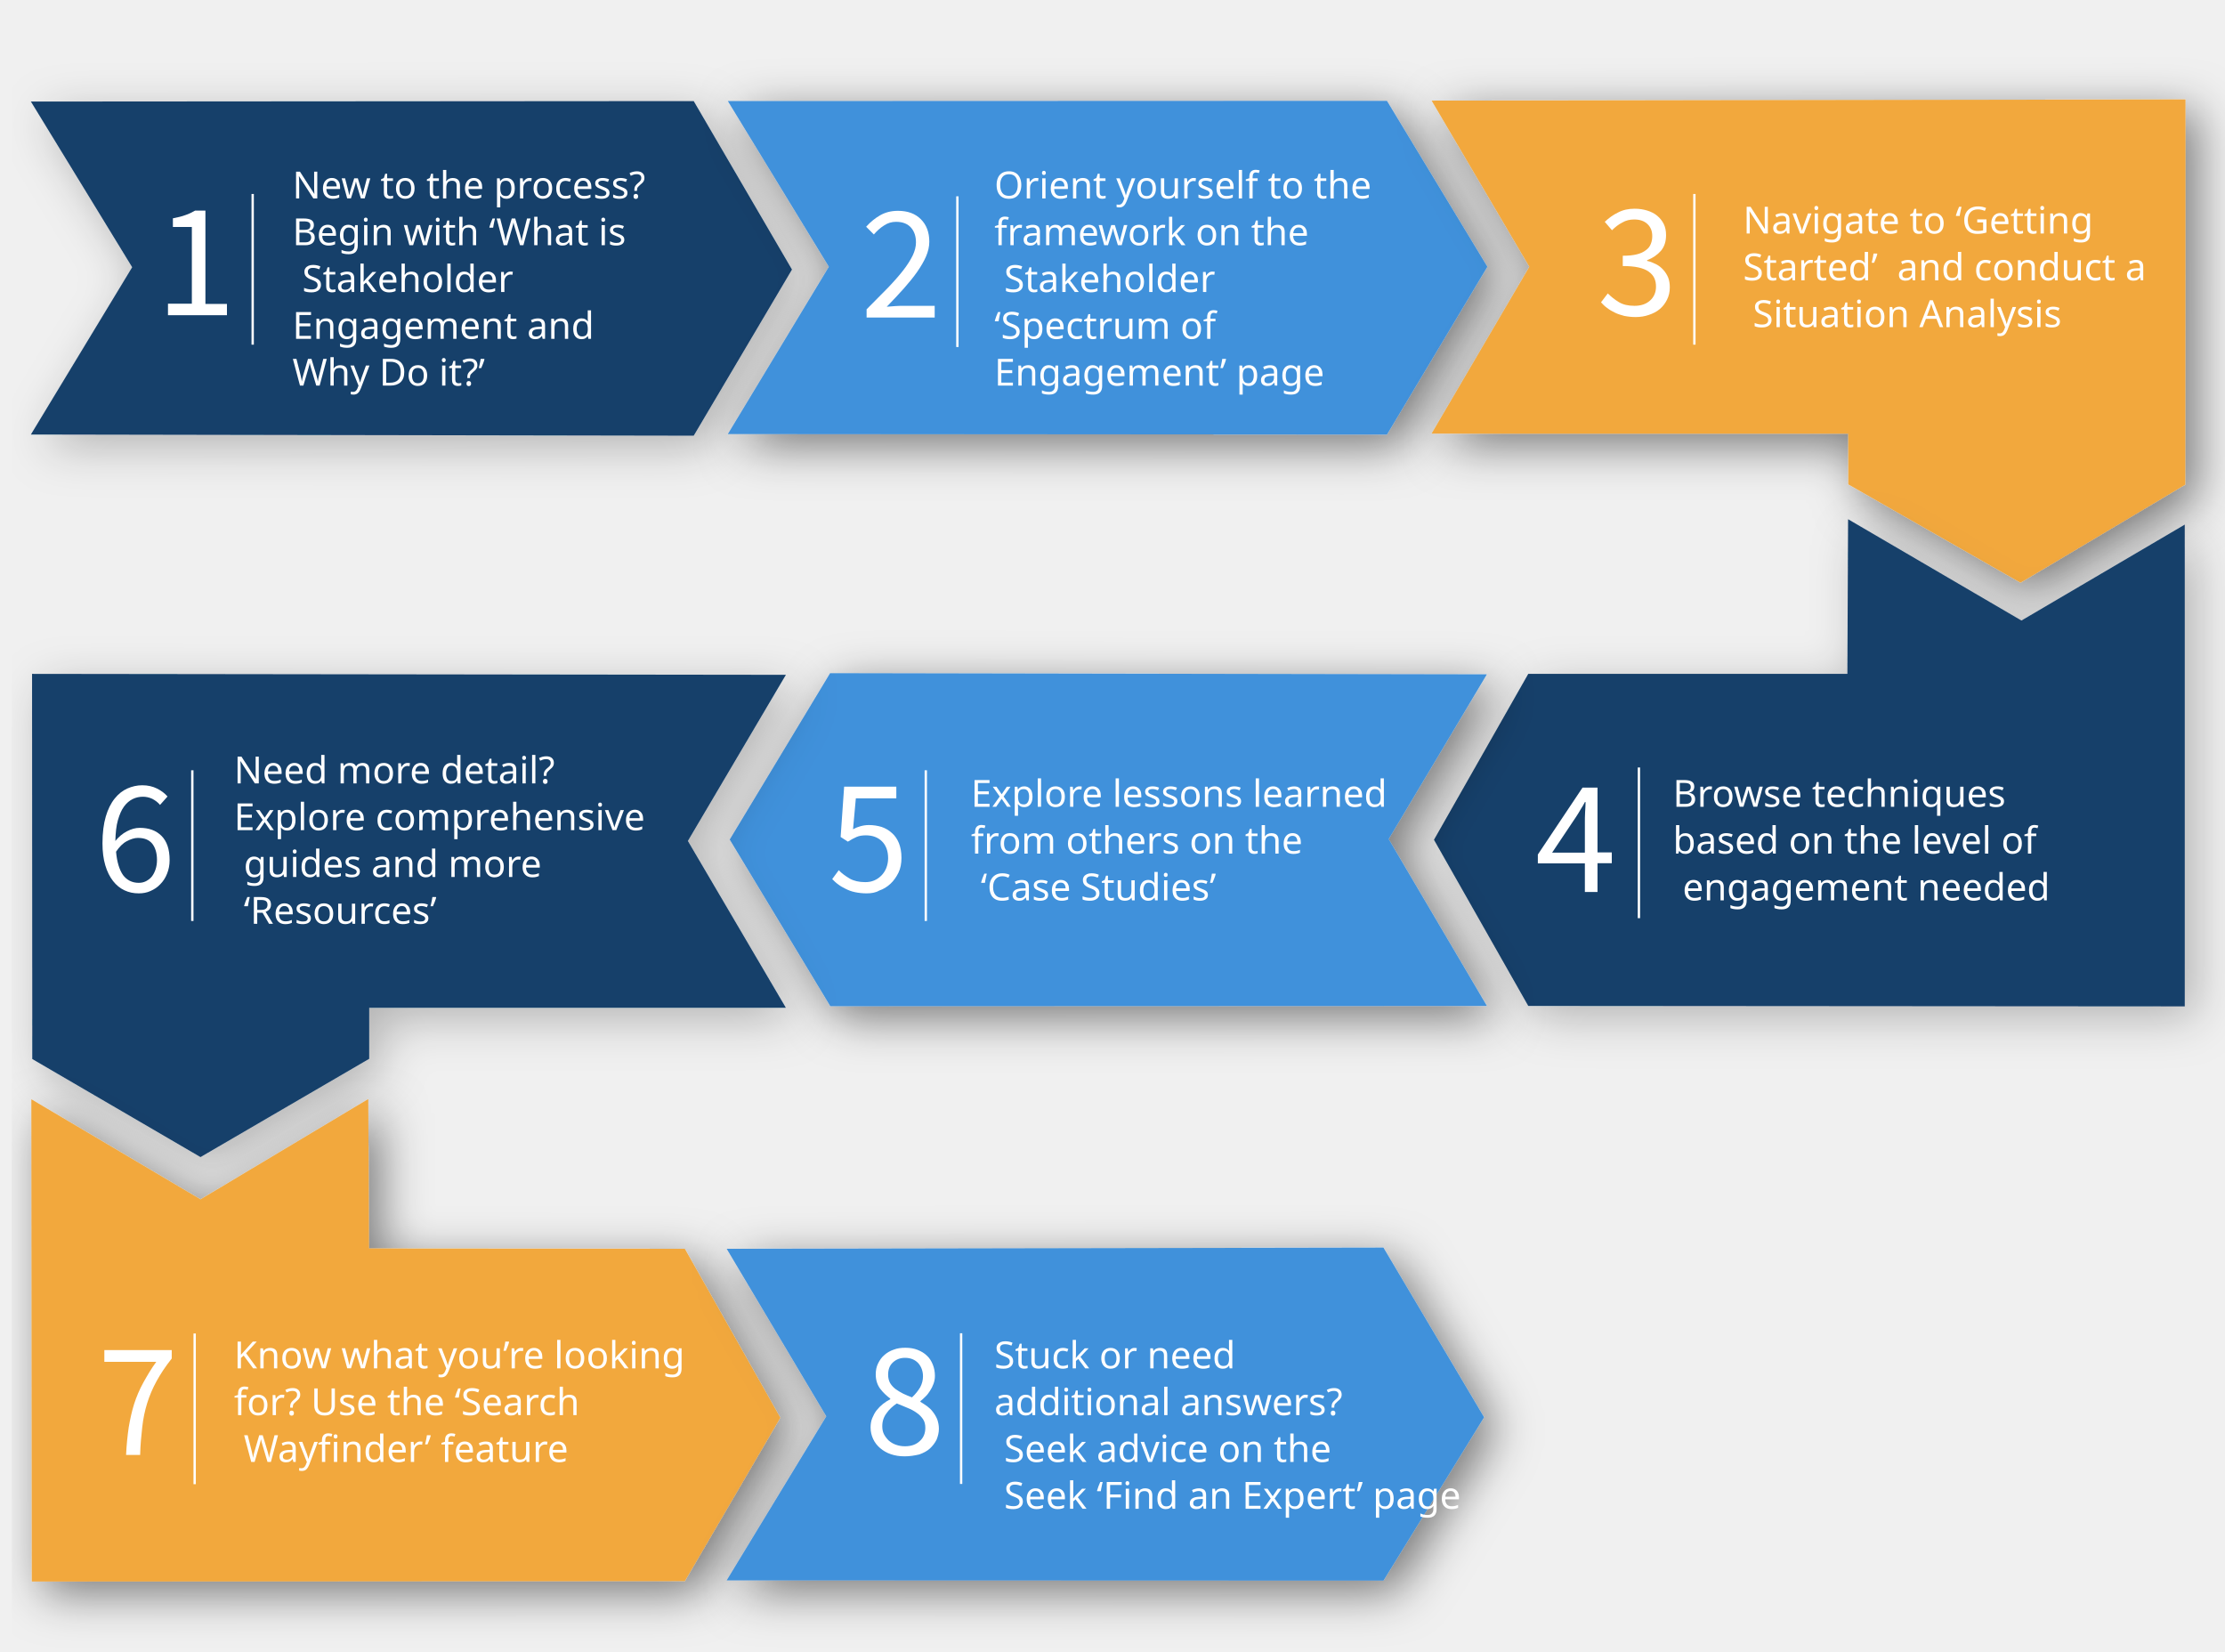
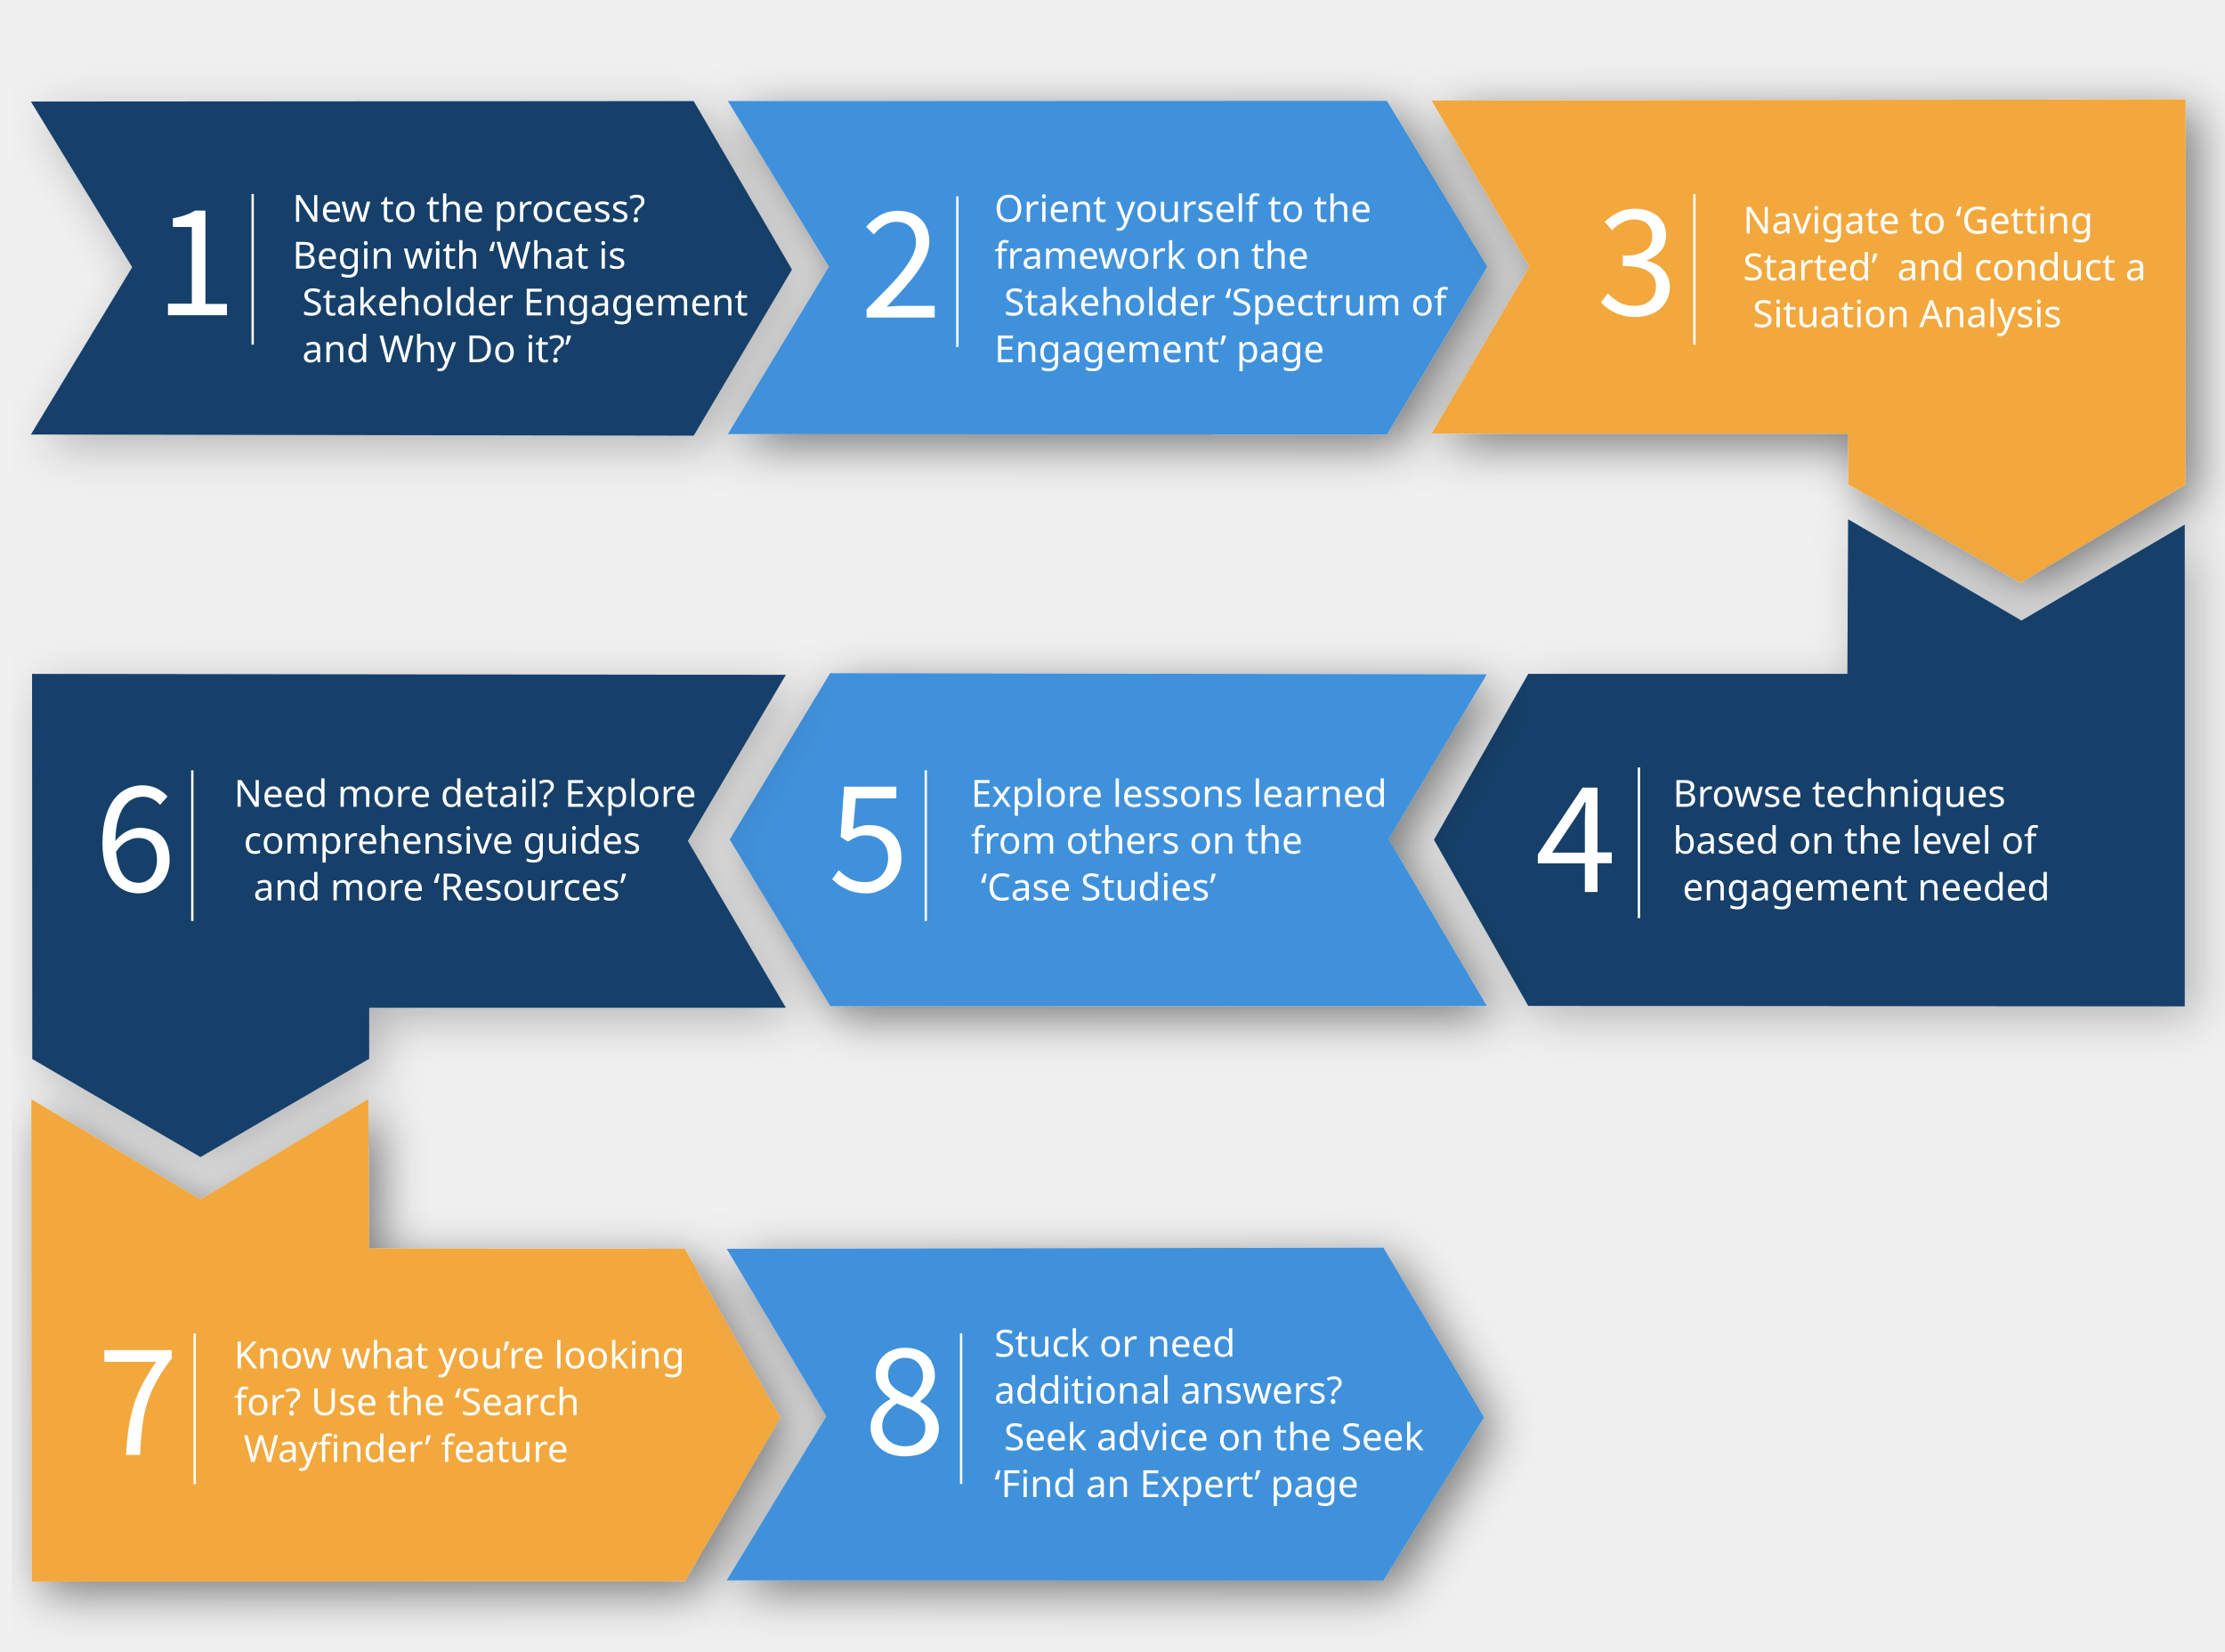
<svg xmlns="http://www.w3.org/2000/svg" version="1.1" id="Layer_1" x="0px" y="0px" viewBox="0 0 951 705.9" style="enable-background:new 0 0 951 705.9;" xml:space="preserve">
  <defs>
    <style type="text/css">


			.step {
			  transform: translateX(0px);
			  transition: .3s ease-in transform;
			}

			.step:hover {
			  transform: translateX(4px);
			}

			.dark-blue {
				fill:#19416A;
				transition: all 0.5s ease;
				filter: drop-shadow(5px 5px 10px rgb(0 0 0 / 0.25));
			}
			.text {
			fill:#FFFFFF;
			}

			.light-blue {
			fill: #4091DB;
			transition: all 0.5s ease;
			filter: drop-shadow(5px 5px 10px rgb(0 0 0 / 0.5));
			}

			.gold {
			fill:#F2A83D;
			transition: all 0.5s ease;
			filter: drop-shadow(5px 5px 10px rgb(0 0 0 / 0.5));
			}

		</style>
  </defs>
  <a class="step" href="#">
    <polygon class="dark-blue" points="296.5,186.2 13.2,185.7 56.5,114.2 13.2,43.4 296.5,43.2 338.5,115.2   " />
    <path class="text" d="M71.8,134.6v-4.8h10.2V97h-8.1v-3.7c2.1-0.4,3.8-0.8,5.4-1.4c1.5-0.5,2.9-1.2,4.1-1.9h4.4v39.9H97v4.8H71.8z" />
    <rect x="107.5" y="82.9" class="text" width="1" height="64.4" />
-     <text x="125" y="80" text-anchor="" fill="white" font-size="16px" width="200" height="200" font-family="Source Sans Pro" dy=".3em">New to the process? </text>
-     <text x="125" y="100" text-anchor="" fill="white" font-size="16px" width="200" height="200" font-family="Source Sans Pro" dy=".3em">Begin with ‘What is </text>
-     <text x="125" y="120" text-anchor="" fill="white" font-size="16px" width="200" height="200" font-family="Source Sans Pro" dy=".3em"> Stakeholder </text>
-     <text x="125" y="140" text-anchor="" fill="white" font-size="16px" width="200" height="200" font-family="Source Sans Pro" dy=".3em">Engagement and </text>
-     <text x="125" y="160" text-anchor="" fill="white" font-size="16px" width="200" height="200" font-family="Source Sans Pro" dy=".3em">Why Do it?’</text>
+     <text x="125" y="90" text-anchor="" fill="white" font-size="16px" width="200" height="200" font-family="Source Sans Pro" dy=".3em">New to the process? </text>
+     <text x="125" y="110" text-anchor="" fill="white" font-size="16px" width="200" height="200" font-family="Source Sans Pro" dy=".3em">Begin with ‘What is </text>
+     <text x="125" y="130" text-anchor="" fill="white" font-size="16px" width="200" height="200" font-family="Source Sans Pro" dy=".3em"> Stakeholder Engagement</text>
+     <text x="125" y="150" text-anchor="" fill="white" font-size="16px" width="200" height="200" font-family="Source Sans Pro" dy=".3em"> and Why Do it?’</text>
		Sorry, your browser does not support inline SVG.
	</a>
  <a class="step" href="#">
    <polygon class="light-blue" points="592.8,185.7 311.1,185.5 354.3,114 311.1,43.2 592.8,43.1 635.7,114   " />
    <path class="text" d="M370.4,135.6v-3.4c3.4-3.4,6.3-6.4,9-9.1c2.6-2.7,4.8-5.2,6.6-7.5c1.8-2.3,3.1-4.4,4.1-6.4     c0.9-1.9,1.4-3.8,1.4-5.6c0-2.6-0.7-4.7-2.1-6.3c-1.4-1.6-3.5-2.5-6.4-2.5c-1.9,0-3.6,0.5-5.2,1.6c-1.6,1-3,2.3-4.3,3.8l-3.3-3.3     c1.9-2.1,3.9-3.7,6-4.9c2.1-1.2,4.6-1.9,7.6-1.9c4.2,0,7.4,1.2,9.8,3.6c2.4,2.4,3.6,5.6,3.6,9.6c0,2.1-0.5,4.2-1.4,6.3     c-0.9,2.1-2.2,4.3-3.8,6.6c-1.6,2.3-3.5,4.6-5.7,7.1c-2.2,2.5-4.7,5.1-7.3,7.8c1.2-0.1,2.5-0.2,3.8-0.3c1.3-0.1,2.5-0.1,3.7-0.1     h13v5H370.4z" />
    <rect x="408.7" y="83.9" class="text" width="1" height="64.4" />
-     <text x="425" y="80" text-anchor="" fill="white" font-size="16px" width="200" height="200" font-family="Source Sans Pro" dy=".3em">Orient yourself to the </text>
-     <text x="425" y="100" text-anchor="" fill="white" font-size="16px" width="200" height="200" font-family="Source Sans Pro" dy=".3em">framework on the </text>
-     <text x="425" y="120" text-anchor="" fill="white" font-size="16px" width="200" height="200" font-family="Source Sans Pro" dy=".3em"> Stakeholder </text>
-     <text x="425" y="140" text-anchor="" fill="white" font-size="16px" width="200" height="200" font-family="Source Sans Pro" dy=".3em">‘Spectrum of  </text>
-     <text x="425" y="160" text-anchor="" fill="white" font-size="16px" width="200" height="200" font-family="Source Sans Pro" dy=".3em">Engagement’ page</text>
+     <text x="425" y="90" text-anchor="" fill="white" font-size="16px" width="200" height="200" font-family="Source Sans Pro" dy=".3em">Orient yourself to the </text>
+     <text x="425" y="110" text-anchor="" fill="white" font-size="16px" width="200" height="200" font-family="Source Sans Pro" dy=".3em">framework on the </text>
+     <text x="425" y="130" text-anchor="" fill="white" font-size="16px" width="200" height="200" font-family="Source Sans Pro" dy=".3em"> Stakeholder ‘Spectrum of  </text>
+     <text x="425" y="150" text-anchor="" fill="white" font-size="16px" width="200" height="200" font-family="Source Sans Pro" dy=".3em">Engagement’ page </text>
  </a>
  <a class="step" href="#">
    <polygon class="gold" points="934,207.1 863.6,249 790,207 790,185.3 611.9,185.3 653.7,114 611.9,43 934.1,42.5   " />
    <path class="text" d="M699.1,135.5c-1.8,0-3.4-0.2-4.9-0.5c-1.5-0.4-2.8-0.8-4-1.4c-1.2-0.6-2.3-1.2-3.3-2c-1-0.7-1.8-1.5-2.6-2.4     l2.9-3.8c1.4,1.4,2.9,2.6,4.7,3.7c1.8,1.1,4,1.6,6.7,1.6c2.7,0,4.9-0.7,6.6-2.2s2.6-3.5,2.6-6c0-1.3-0.2-2.5-0.7-3.6     c-0.5-1.1-1.3-2-2.4-2.8c-1.1-0.8-2.6-1.4-4.4-1.8s-4.1-0.6-6.7-0.6v-4.4c2.4,0,4.4-0.2,6-0.6c1.6-0.4,2.9-1,3.9-1.8     c1-0.7,1.7-1.6,2.1-2.7c0.4-1,0.6-2.1,0.6-3.3c0-2.2-0.7-3.9-2.1-5.2c-1.4-1.3-3.3-1.9-5.6-1.9c-1.9,0-3.6,0.4-5.1,1.3     c-1.6,0.8-3,1.9-4.4,3.3l-3.1-3.6c1.7-1.6,3.6-3,5.7-4c2.1-1.1,4.4-1.6,7.1-1.6c2,0,3.8,0.3,5.4,0.8c1.6,0.5,3,1.2,4.2,2.2     c1.2,1,2.1,2.1,2.8,3.5c0.7,1.4,1,3,1,4.8c0,2.7-0.7,4.9-2.2,6.7c-1.5,1.7-3.5,3.1-5.9,4v0.3c1.4,0.3,2.6,0.8,3.8,1.4     c1.2,0.6,2.2,1.4,3.1,2.4c0.9,1,1.6,2.1,2.1,3.3c0.5,1.3,0.7,2.7,0.7,4.2c0,2-0.4,3.7-1.2,5.3c-0.8,1.6-1.8,2.9-3.1,4     c-1.3,1.1-2.9,1.9-4.7,2.5C703,135.2,701.1,135.5,699.1,135.5z" />
    <rect x="723.7" y="82.9" class="text" width="1" height="64.4" />
    <text x="745" y="95" text-anchor="" fill="white" font-size="16px" width="200" height="200" font-family="Source Sans Pro" dy=".3em">Navigate to ‘Getting </text>
    <text x="745" y="115" text-anchor="" fill="white" font-size="16px" width="200" height="200" font-family="Source Sans Pro" dy=".3em">Started’  and conduct a  </text>
    <text x="745" y="135" text-anchor="" fill="white" font-size="16px" width="200" height="200" font-family="Source Sans Pro" dy=".3em"> Situation Analysis </text>
  </a>
  <a class="step" href="#">
    <polygon class="dark-blue" points="653.2,429.9 612.9,358.9 653.2,288 789.6,288 789.9,221.9 864,265.2 933.8,224.2 933.8,430.1 " />
    <path class="text" d="M677.4,381.3V369h-20.1v-3.8l19.1-28.6h6.4v27.7h6.1v4.6h-6.1v12.3H677.4z M663.4,364.4h14v-13     c0-1.2,0-2.6,0.1-4.3c0.1-1.7,0.2-3.1,0.2-4.3h-0.3c-0.6,1.1-1.1,2.1-1.8,3.1c-0.6,1-1.2,2.1-1.9,3.1L663.4,364.4z" />
    <rect x="700" y="328" class="text" width="1" height="64.4" />
    <text x="715" y="340" text-anchor="" fill="white" font-size="16px" width="200" height="200" font-family="Source Sans Pro" dy=".3em">Browse techniques  </text>
    <text x="715" y="360" text-anchor="" fill="white" font-size="16px" width="200" height="200" font-family="Source Sans Pro" dy=".3em">based on the level of  </text>
    <text x="715" y="380" text-anchor="" fill="white" font-size="16px" width="200" height="200" font-family="Source Sans Pro" dy=".3em"> engagement needed </text>
  </a>
  <a class="step" href="#">
    <polygon class="light-blue" points="354.9,430 635.5,429.9 593.5,358.6 635.5,288.2 354.8,287.7 311.9,358.8   " />
    <path class="text" d="M370.4,381.8c-1.8,0-3.4-0.2-4.9-0.5c-1.5-0.3-2.8-0.8-4-1.4c-1.2-0.6-2.3-1.2-3.2-1.9     c-1-0.7-1.8-1.5-2.6-2.3l2.8-3.8c1.3,1.4,2.9,2.5,4.7,3.6c1.8,1,4,1.5,6.6,1.5c1.4,0,2.6-0.2,3.8-0.7c1.2-0.5,2.2-1.2,3.1-2.1     c0.9-0.9,1.6-2,2.1-3.2c0.5-1.3,0.8-2.7,0.8-4.2c0-3.1-0.9-5.5-2.6-7.2c-1.7-1.7-4-2.6-6.9-2.6c-1.5,0-2.9,0.2-4,0.7     c-1.1,0.5-2.3,1.1-3.7,2l-3.1-2l1.5-21.5h22.3v5h-17.3l-1.2,13.2c1.1-0.6,2.1-1,3.2-1.3c1.1-0.3,2.3-0.5,3.6-0.5     c1.9,0,3.7,0.3,5.4,0.8c1.7,0.6,3.1,1.4,4.4,2.6c1.3,1.1,2.3,2.6,3,4.3c0.7,1.8,1.1,3.8,1.1,6.3c0,2.4-0.4,4.6-1.3,6.4     s-2,3.4-3.4,4.7c-1.4,1.3-3,2.3-4.8,2.9C374.3,381.5,372.4,381.8,370.4,381.8z" />
    <rect x="395.2" y="329.2" class="text" width="1" height="64.4" />
    <text x="415" y="340" text-anchor="" fill="white" font-size="16px" width="200" height="200" font-family="Source Sans Pro" dy=".3em">Explore lessons learned</text>
    <text x="415" y="360" text-anchor="" fill="white" font-size="16px" width="200" height="200" font-family="Source Sans Pro" dy=".3em">from others on the</text>
    <text x="415" y="380" text-anchor="" fill="white" font-size="16px" width="200" height="200" font-family="Source Sans Pro" dy=".3em"> ‘Case Studies’</text>
  </a>
  <a class="step" href="#">
    <polygon class="dark-blue" points="13.8,452.6 85.7,494.5 157.8,452.5 157.8,430.7 335.9,430.7 294,359.4 335.9,288.4 13.7,288   " />
    <path class="text" d="M59.3,381.8c-2.2,0-4.2-0.4-6.1-1.3c-1.9-0.9-3.5-2.2-4.9-4c-1.4-1.8-2.5-4-3.3-6.7     c-0.8-2.7-1.2-5.8-1.2-9.4c0-4.5,0.5-8.3,1.4-11.4c0.9-3.1,2.2-5.7,3.8-7.7c1.6-2,3.4-3.4,5.4-4.3c2-0.9,4.2-1.4,6.4-1.4     c2.4,0,4.5,0.5,6.3,1.4c1.8,0.9,3.3,2,4.5,3.4l-3.2,3.6c-0.9-1.1-2-1.9-3.3-2.6c-1.3-0.6-2.6-0.9-4-0.9c-1.5,0-3,0.3-4.4,1     c-1.4,0.7-2.6,1.7-3.7,3.2c-1.1,1.5-1.9,3.4-2.6,5.8c-0.7,2.4-1,5.4-1.1,8.9c1.4-1.7,3-3.1,4.9-4.1c1.9-1,3.7-1.5,5.5-1.5     c3.9,0,7,1.1,9.3,3.4c2.3,2.3,3.5,5.7,3.5,10.4c0,2.1-0.4,4.1-1.1,5.8c-0.7,1.8-1.7,3.3-2.9,4.5c-1.2,1.3-2.6,2.2-4.2,2.9     C62.8,381.5,61.1,381.8,59.3,381.8z M59.3,377.3c1.1,0,2.1-0.2,3.1-0.7c0.9-0.5,1.8-1.1,2.5-2s1.2-1.9,1.6-3.1     c0.4-1.2,0.6-2.5,0.6-4c0-2.9-0.7-5.2-2-6.9c-1.4-1.7-3.4-2.5-6.2-2.5c-1.4,0-3,0.5-4.7,1.4c-1.7,0.9-3.2,2.4-4.6,4.5     c0.4,4.4,1.4,7.7,3,10C54.2,376.1,56.4,377.3,59.3,377.3z" />
    <rect x="81.7" y="329.2" class="text" width="1" height="64.4" />
-     <text x="100" y="330" text-anchor="" fill="white" font-size="16px" width="200" height="200" font-family="Source Sans Pro" dy=".3em">Need more detail?</text>
-     <text x="100" y="350" text-anchor="" fill="white" font-size="16px" width="200" height="200" font-family="Source Sans Pro" dy=".3em">Explore comprehensive</text>
-     <text x="100" y="370" text-anchor="" fill="white" font-size="16px" width="200" height="200" font-family="Source Sans Pro" dy=".3em"> guides and more </text>
-     <text x="100" y="390" text-anchor="" fill="white" font-size="16px" width="200" height="200" font-family="Source Sans Pro" dy=".3em"> ‘Resources’</text>
+     <text x="100" y="340" text-anchor="" fill="white" font-size="16px" width="200" height="200" font-family="Source Sans Pro" dy=".3em">Need more detail? Explore</text>
+     <text x="100" y="360" text-anchor="" fill="white" font-size="16px" width="200" height="200" font-family="Source Sans Pro" dy=".3em"> comprehensive guides</text>
+     <text x="100" y="380" text-anchor="" fill="white" font-size="16px" width="200" height="200" font-family="Source Sans Pro" dy=".3em">  and more ‘Resources’</text>
+     <text x="100" y="390" text-anchor="" fill="white" font-size="16px" width="200" height="200" font-family="Source Sans Pro" dy=".3em"> </text>
  </a>
  <a class="step" href="#">
    <polygon class="gold" points="292.7,675.7 333.5,605.9 292.7,533.7 157.7,533.6 157.4,469.7 85.7,512.6 13.4,469.8 13.6,675.9    " />
    <path class="text" d="M53.9,621.6c0.2-4.2,0.6-8,1.1-11.5c0.6-3.5,1.3-6.8,2.3-10c1-3.1,2.3-6.2,3.9-9.1c1.6-2.9,3.4-6,5.6-9H44.6     v-5h28.8v3.6c-2.7,3.4-4.8,6.6-6.5,9.7c-1.7,3.1-3,6.2-4,9.4c-1,3.2-1.7,6.6-2.1,10.2c-0.4,3.6-0.8,7.5-0.9,11.9H53.9z" />
    <rect x="82.7" y="569.9" class="text" width="1" height="64.4" />
    <text x="100" y="580" text-anchor="" fill="white" font-size="16px" width="200" height="200" font-family="Source Sans Pro" dy=".3em">Know what you’re looking</text>
    <text x="100" y="600" text-anchor="" fill="white" font-size="16px" width="200" height="200" font-family="Source Sans Pro" dy=".3em">for? Use the ‘Search </text>
    <text x="100" y="620" text-anchor="" fill="white" font-size="16px" width="200" height="200" font-family="Source Sans Pro" dy=".3em"> Wayfinder’ feature </text>
  </a>
  <a class="step" href="#">
    <polygon class="light-blue" points="591.3,675.5 310.6,675.4 353.2,605.3 310.6,533.7 591.3,533.2 634.3,605.7   " />
    <path class="text" d="M386.6,622.4c-2.1,0-4-0.3-5.8-0.9c-1.8-0.6-3.3-1.5-4.6-2.6c-1.3-1.1-2.3-2.4-3-3.9     c-0.7-1.5-1.1-3.1-1.1-4.9c0-1.4,0.2-2.8,0.7-4c0.5-1.2,1.1-2.4,1.9-3.4c0.8-1,1.7-1.9,2.7-2.7c1-0.8,2-1.4,3.1-2v-0.3     c-1.6-1.2-3.1-2.6-4.3-4.2s-1.9-3.7-1.9-6.1c0-1.7,0.3-3.3,1-4.7c0.7-1.4,1.5-2.6,2.7-3.6c1.1-1,2.5-1.8,4-2.3     c1.5-0.6,3.2-0.8,5-0.8c2,0,3.7,0.3,5.2,0.9c1.5,0.6,2.9,1.4,4,2.5c1.1,1,1.9,2.3,2.5,3.8c0.6,1.5,0.9,3.1,0.9,4.8     c0,1.2-0.2,2.3-0.6,3.4c-0.4,1.1-0.9,2.1-1.5,3c-0.6,0.9-1.2,1.8-2,2.5c-0.7,0.7-1.4,1.4-2.1,1.9v0.3c1,0.6,1.9,1.2,2.9,1.9     c0.9,0.7,1.8,1.5,2.5,2.5c0.7,0.9,1.3,1.9,1.8,3.1c0.4,1.2,0.7,2.5,0.7,4c0,1.7-0.4,3.2-1,4.7c-0.7,1.4-1.7,2.7-2.9,3.8     s-2.8,1.9-4.5,2.5C390.7,622.1,388.8,622.4,386.6,622.4z M386.8,618.1c2.6,0,4.7-0.7,6.3-2.2c1.6-1.4,2.4-3.3,2.4-5.7     c0-1.4-0.3-2.7-1-3.7c-0.7-1-1.5-1.9-2.7-2.7c-1.1-0.8-2.4-1.5-3.9-2.1c-1.5-0.6-3-1.3-4.6-1.9c-1.8,1.2-3.3,2.6-4.4,4.2     c-1.2,1.6-1.8,3.4-1.8,5.5c0,1.3,0.2,2.4,0.7,3.4c0.5,1,1.2,1.9,2,2.7c0.9,0.8,1.9,1.4,3,1.8     C384.2,617.9,385.4,618.1,386.8,618.1z M389.8,597.2c1.5-1.4,2.6-2.8,3.5-4.3c0.8-1.5,1.2-3.1,1.2-4.7c0-2.2-0.7-4.1-2-5.6     c-1.4-1.5-3.3-2.3-5.7-2.3c-2.1,0-3.8,0.7-5.2,2c-1.4,1.3-2,3.1-2,5.2c0,1.4,0.3,2.5,0.8,3.5c0.6,1,1.3,1.8,2.3,2.6     c1,0.7,2.1,1.4,3.3,2C387.1,596.1,388.4,596.7,389.8,597.2z" />
    <rect x="410.3" y="569.8" class="text" width="1" height="64.4" />
-     <text x="425" y="580" text-anchor="" fill="white" font-size="16px" width="200" height="200" font-family="Source Sans Pro" dy=".3em">Stuck or need</text>
-     <text x="425" y="600" text-anchor="" fill="white" font-size="16px" width="200" height="200" font-family="Source Sans Pro" dy=".3em">additional answers?  </text>
-     <text x="425" y="620" text-anchor="" fill="white" font-size="16px" width="200" height="200" font-family="Source Sans Pro" dy=".3em"> Seek advice on the  </text>
-     <text x="425" y="640" text-anchor="" fill="white" font-size="16px" width="200" height="200" font-family="Source Sans Pro" dy=".3em"> Seek ‘Find an Expert’ page </text>
+     <text x="425" y="575" text-anchor="" fill="white" font-size="16px" width="200" height="200" font-family="Source Sans Pro" dy=".3em">Stuck or need</text>
+     <text x="425" y="595" text-anchor="" fill="white" font-size="16px" width="200" height="200" font-family="Source Sans Pro" dy=".3em">additional answers?  </text>
+     <text x="425" y="615" text-anchor="" fill="white" font-size="16px" width="200" height="200" font-family="Source Sans Pro" dy=".3em"> Seek advice on the Seek   </text>
+     <text x="425" y="635" text-anchor="" fill="white" font-size="16px" width="200" height="200" font-family="Source Sans Pro" dy=".3em">‘Find an Expert’ page </text>
  </a>
</svg>
